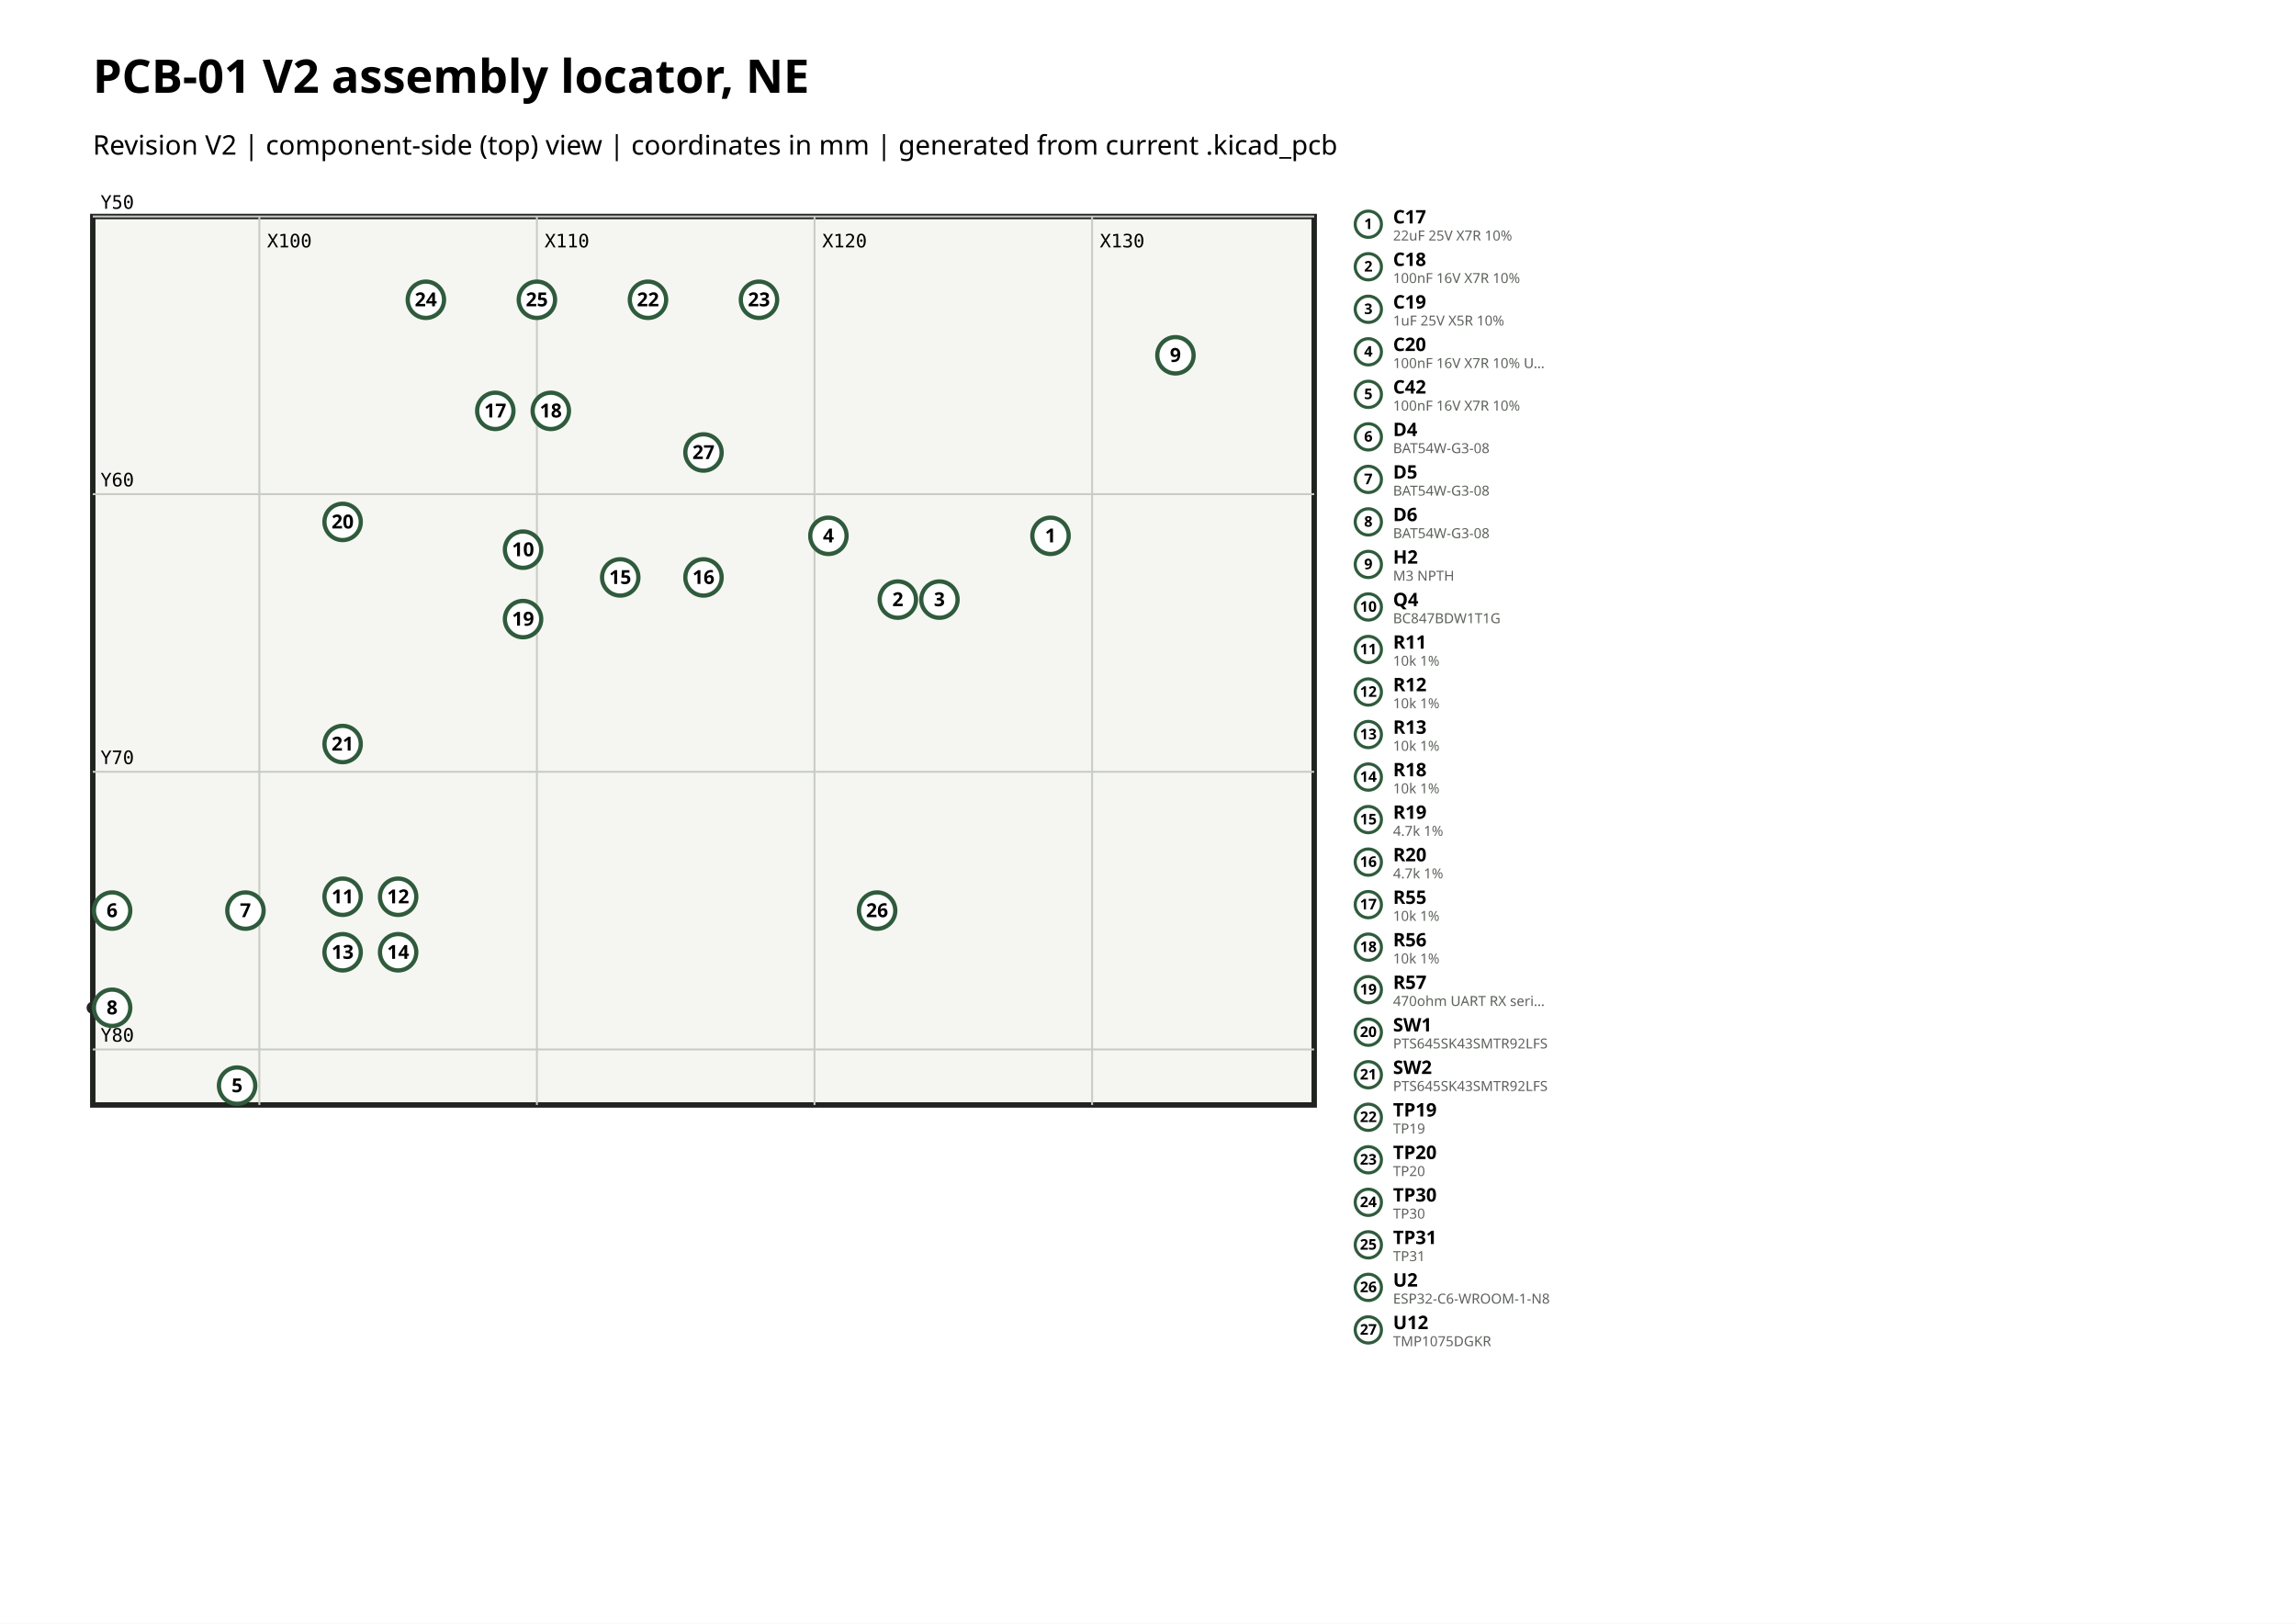
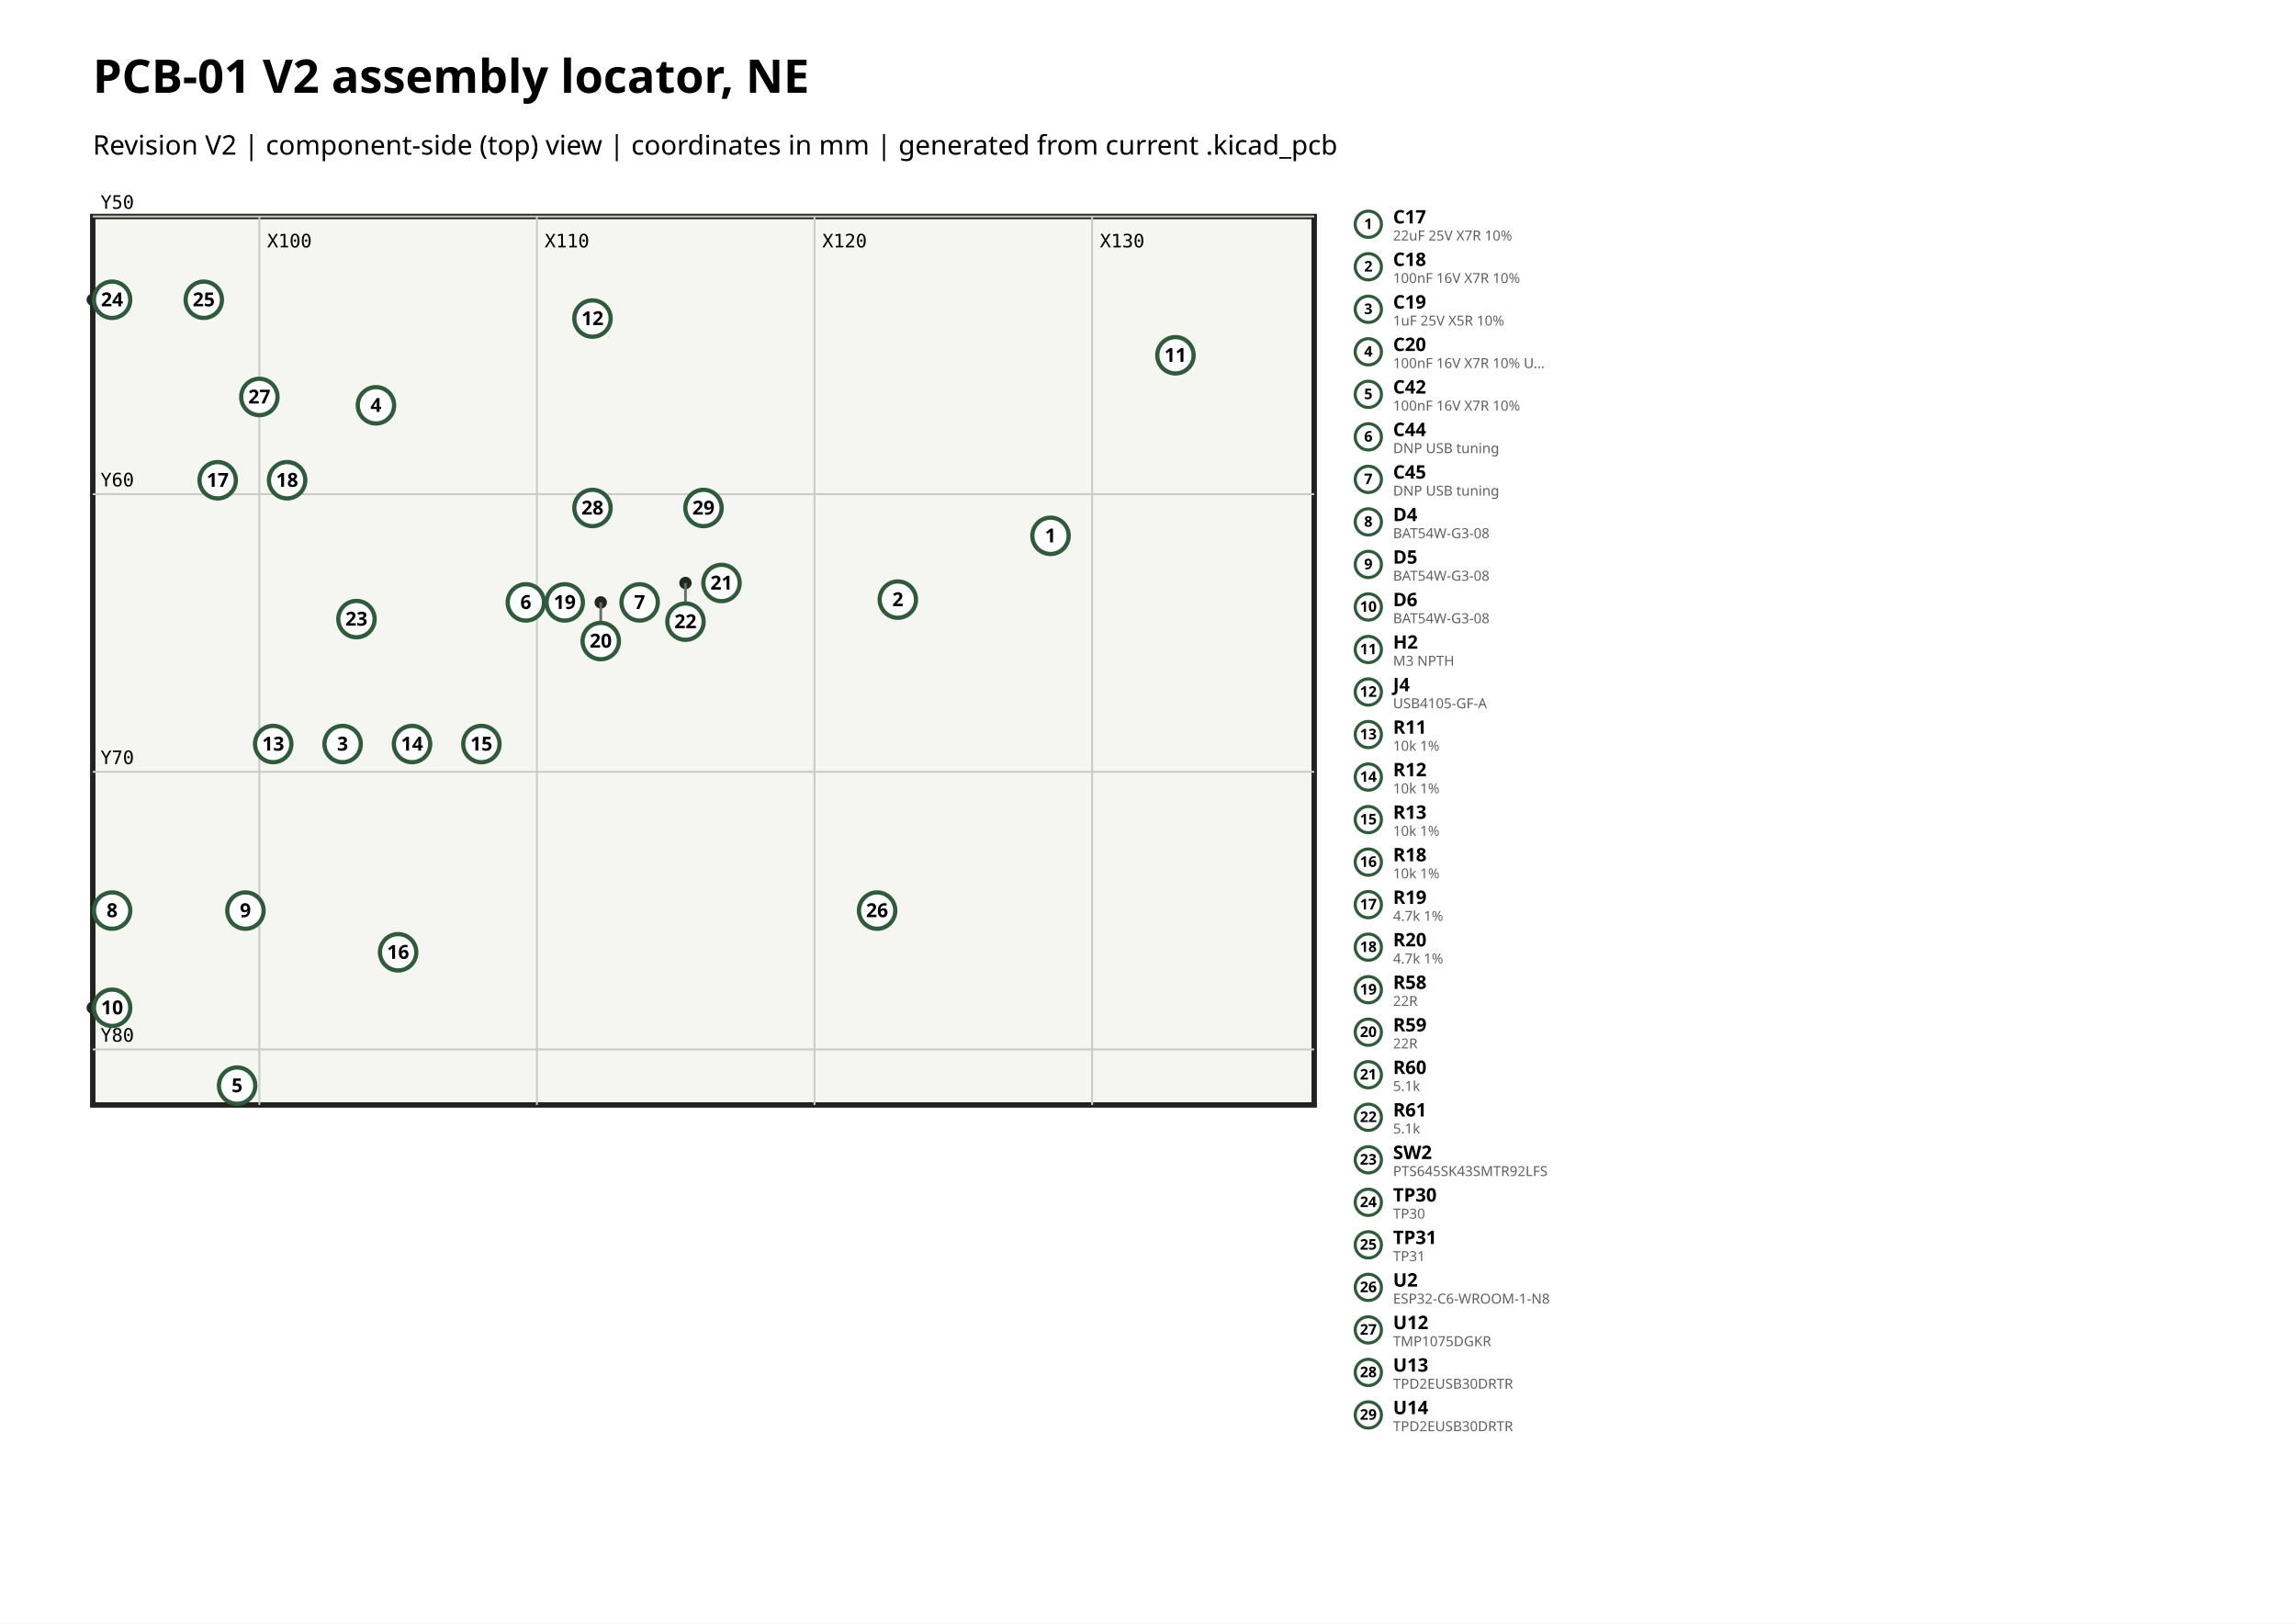
<svg xmlns="http://www.w3.org/2000/svg" width="297.0mm" height="210.0mm" viewBox="0 0 297.0 210.0">
  <rect width="297" height="210" fill="white" />
  <text x="12" y="12" font-family="sans-serif" font-size="6" font-weight="700">PCB-01 V2 assembly locator, NE</text>
  <text x="12" y="20" font-family="sans-serif" font-size="3.5">Revision V2 | component-side (top) view | coordinates in mm | generated from current .kicad_pcb</text>
  <rect x="12.0" y="28.0" width="158.0" height="114.909" fill="#f5f6f2" stroke="#20231f" stroke-width="0.7" />
  <line x1="33.55" y1="28.0" x2="33.55" y2="142.91" stroke="#c9ccc5" stroke-width="0.25" />
  <text x="34.55" y="32.00" font-family="monospace" font-size="2.4">X100</text>
  <line x1="69.45" y1="28.0" x2="69.45" y2="142.91" stroke="#c9ccc5" stroke-width="0.25" />
  <text x="70.45" y="32.00" font-family="monospace" font-size="2.4">X110</text>
  <line x1="105.36" y1="28.0" x2="105.36" y2="142.91" stroke="#c9ccc5" stroke-width="0.25" />
  <text x="106.36" y="32.00" font-family="monospace" font-size="2.4">X120</text>
  <line x1="141.27" y1="28.0" x2="141.27" y2="142.91" stroke="#c9ccc5" stroke-width="0.25" />
  <text x="142.27" y="32.00" font-family="monospace" font-size="2.4">X130</text>
  <line x1="12.0" y1="28.00" x2="170.00" y2="28.00" stroke="#c9ccc5" stroke-width="0.25" />
  <text x="13.00" y="27.00" font-family="monospace" font-size="2.4">Y50</text>
  <line x1="12.0" y1="63.91" x2="170.00" y2="63.91" stroke="#c9ccc5" stroke-width="0.25" />
  <text x="13.00" y="62.91" font-family="monospace" font-size="2.4">Y60</text>
  <line x1="12.0" y1="99.82" x2="170.00" y2="99.82" stroke="#c9ccc5" stroke-width="0.25" />
  <text x="13.00" y="98.82" font-family="monospace" font-size="2.4">Y70</text>
  <line x1="12.0" y1="135.73" x2="170.00" y2="135.73" stroke="#c9ccc5" stroke-width="0.25" />
  <text x="13.00" y="134.73" font-family="monospace" font-size="2.4">Y80</text>
  <circle cx="135.89" cy="69.30" r="0.8" fill="#232722" />
  <circle cx="135.89" cy="69.30" r="2.35" fill="white" stroke="#2f5b3c" stroke-width="0.55" />
  <text x="135.89" y="70.15" text-anchor="middle" font-family="sans-serif" font-size="2.5" font-weight="700">1</text>
  <circle cx="116.14" cy="77.55" r="0.8" fill="#232722" />
  <circle cx="116.14" cy="77.55" r="2.35" fill="white" stroke="#2f5b3c" stroke-width="0.55" />
  <text x="116.14" y="78.40" text-anchor="middle" font-family="sans-serif" font-size="2.5" font-weight="700">2</text>
-   <circle cx="121.52" cy="77.55" r="0.8" fill="#232722" />
-   <circle cx="121.52" cy="77.55" r="2.35" fill="white" stroke="#2f5b3c" stroke-width="0.55" />
-   <text x="121.52" y="78.40" text-anchor="middle" font-family="sans-serif" font-size="2.5" font-weight="700">3</text>
-   <circle cx="107.16" cy="69.30" r="0.8" fill="#232722" />
-   <circle cx="107.16" cy="69.30" r="2.35" fill="white" stroke="#2f5b3c" stroke-width="0.55" />
-   <text x="107.16" y="70.15" text-anchor="middle" font-family="sans-serif" font-size="2.5" font-weight="700">4</text>
+   <circle cx="44.32" cy="96.23" r="0.8" fill="#232722" />
+   <circle cx="44.32" cy="96.23" r="2.35" fill="white" stroke="#2f5b3c" stroke-width="0.55" />
+   <text x="44.32" y="97.08" text-anchor="middle" font-family="sans-serif" font-size="2.5" font-weight="700">3</text>
+   <circle cx="48.63" cy="52.42" r="0.8" fill="#232722" />
+   <circle cx="48.63" cy="52.42" r="2.35" fill="white" stroke="#2f5b3c" stroke-width="0.55" />
+   <text x="48.63" y="53.27" text-anchor="middle" font-family="sans-serif" font-size="2.5" font-weight="700">4</text>
  <circle cx="30.67" cy="141.11" r="0.8" fill="#232722" />
  <line x1="30.67" y1="141.11" x2="30.67" y2="140.41" stroke="#657064" stroke-width="0.35" />
  <circle cx="30.67" cy="140.41" r="2.35" fill="white" stroke="#2f5b3c" stroke-width="0.55" />
  <text x="30.67" y="141.26" text-anchor="middle" font-family="sans-serif" font-size="2.5" font-weight="700">5</text>
+   <circle cx="68.02" cy="77.91" r="0.8" fill="#232722" />
+   <circle cx="68.02" cy="77.91" r="2.35" fill="white" stroke="#2f5b3c" stroke-width="0.55" />
+   <text x="68.02" y="78.76" text-anchor="middle" font-family="sans-serif" font-size="2.5" font-weight="700">6</text>
+   <circle cx="82.74" cy="77.91" r="0.8" fill="#232722" />
+   <circle cx="82.74" cy="77.91" r="2.35" fill="white" stroke="#2f5b3c" stroke-width="0.55" />
+   <text x="82.74" y="78.76" text-anchor="middle" font-family="sans-serif" font-size="2.5" font-weight="700">7</text>
  <circle cx="13.80" cy="117.77" r="0.8" fill="#232722" />
  <line x1="13.80" y1="117.77" x2="14.50" y2="117.77" stroke="#657064" stroke-width="0.35" />
  <circle cx="14.50" cy="117.77" r="2.35" fill="white" stroke="#2f5b3c" stroke-width="0.55" />
-   <text x="14.50" y="118.62" text-anchor="middle" font-family="sans-serif" font-size="2.5" font-weight="700">6</text>
+   <text x="14.50" y="118.62" text-anchor="middle" font-family="sans-serif" font-size="2.5" font-weight="700">8</text>
  <circle cx="31.75" cy="117.77" r="0.8" fill="#232722" />
  <circle cx="31.75" cy="117.77" r="2.35" fill="white" stroke="#2f5b3c" stroke-width="0.55" />
-   <text x="31.75" y="118.62" text-anchor="middle" font-family="sans-serif" font-size="2.5" font-weight="700">7</text>
+   <text x="31.75" y="118.62" text-anchor="middle" font-family="sans-serif" font-size="2.5" font-weight="700">9</text>
  <circle cx="12.00" cy="130.34" r="0.8" fill="#232722" />
  <line x1="12.00" y1="130.34" x2="14.50" y2="130.34" stroke="#657064" stroke-width="0.35" />
  <circle cx="14.50" cy="130.34" r="2.35" fill="white" stroke="#2f5b3c" stroke-width="0.55" />
-   <text x="14.50" y="131.19" text-anchor="middle" font-family="sans-serif" font-size="2.5" font-weight="700">8</text>
+   <text x="14.50" y="131.19" text-anchor="middle" font-family="sans-serif" font-size="2.5" font-weight="700">10</text>
  <circle cx="152.05" cy="45.95" r="0.8" fill="#232722" />
  <circle cx="152.05" cy="45.95" r="2.35" fill="white" stroke="#2f5b3c" stroke-width="0.55" />
-   <text x="152.05" y="46.80" text-anchor="middle" font-family="sans-serif" font-size="2.5" font-weight="700">9</text>
-   <circle cx="67.66" cy="71.09" r="0.8" fill="#232722" />
-   <circle cx="67.66" cy="71.09" r="2.35" fill="white" stroke="#2f5b3c" stroke-width="0.55" />
-   <text x="67.66" y="71.94" text-anchor="middle" font-family="sans-serif" font-size="2.5" font-weight="700">10</text>
-   <circle cx="44.32" cy="115.98" r="0.8" fill="#232722" />
-   <circle cx="44.32" cy="115.98" r="2.35" fill="white" stroke="#2f5b3c" stroke-width="0.55" />
-   <text x="44.32" y="116.83" text-anchor="middle" font-family="sans-serif" font-size="2.5" font-weight="700">11</text>
-   <circle cx="51.50" cy="115.98" r="0.8" fill="#232722" />
-   <circle cx="51.50" cy="115.98" r="2.35" fill="white" stroke="#2f5b3c" stroke-width="0.55" />
-   <text x="51.50" y="116.83" text-anchor="middle" font-family="sans-serif" font-size="2.5" font-weight="700">12</text>
-   <circle cx="44.32" cy="123.16" r="0.8" fill="#232722" />
-   <circle cx="44.32" cy="123.16" r="2.35" fill="white" stroke="#2f5b3c" stroke-width="0.55" />
-   <text x="44.32" y="124.01" text-anchor="middle" font-family="sans-serif" font-size="2.5" font-weight="700">13</text>
+   <text x="152.05" y="46.80" text-anchor="middle" font-family="sans-serif" font-size="2.5" font-weight="700">11</text>
+   <circle cx="76.64" cy="41.20" r="0.8" fill="#232722" />
+   <circle cx="76.64" cy="41.20" r="2.35" fill="white" stroke="#2f5b3c" stroke-width="0.55" />
+   <text x="76.64" y="42.05" text-anchor="middle" font-family="sans-serif" font-size="2.5" font-weight="700">12</text>
+   <circle cx="35.34" cy="96.23" r="0.8" fill="#232722" />
+   <circle cx="35.34" cy="96.23" r="2.35" fill="white" stroke="#2f5b3c" stroke-width="0.55" />
+   <text x="35.34" y="97.08" text-anchor="middle" font-family="sans-serif" font-size="2.5" font-weight="700">13</text>
+   <circle cx="53.30" cy="96.23" r="0.8" fill="#232722" />
+   <circle cx="53.30" cy="96.23" r="2.35" fill="white" stroke="#2f5b3c" stroke-width="0.55" />
+   <text x="53.30" y="97.08" text-anchor="middle" font-family="sans-serif" font-size="2.5" font-weight="700">14</text>
+   <circle cx="62.27" cy="96.23" r="0.8" fill="#232722" />
+   <circle cx="62.27" cy="96.23" r="2.35" fill="white" stroke="#2f5b3c" stroke-width="0.55" />
+   <text x="62.27" y="97.08" text-anchor="middle" font-family="sans-serif" font-size="2.5" font-weight="700">15</text>
  <circle cx="51.50" cy="123.16" r="0.8" fill="#232722" />
  <circle cx="51.50" cy="123.16" r="2.35" fill="white" stroke="#2f5b3c" stroke-width="0.55" />
-   <text x="51.50" y="124.01" text-anchor="middle" font-family="sans-serif" font-size="2.5" font-weight="700">14</text>
-   <circle cx="80.23" cy="74.68" r="0.8" fill="#232722" />
-   <circle cx="80.23" cy="74.68" r="2.35" fill="white" stroke="#2f5b3c" stroke-width="0.55" />
-   <text x="80.23" y="75.53" text-anchor="middle" font-family="sans-serif" font-size="2.5" font-weight="700">15</text>
-   <circle cx="91.00" cy="74.68" r="0.8" fill="#232722" />
-   <circle cx="91.00" cy="74.68" r="2.35" fill="white" stroke="#2f5b3c" stroke-width="0.55" />
-   <text x="91.00" y="75.53" text-anchor="middle" font-family="sans-serif" font-size="2.5" font-weight="700">16</text>
-   <circle cx="64.07" cy="53.14" r="0.8" fill="#232722" />
-   <circle cx="64.07" cy="53.14" r="2.35" fill="white" stroke="#2f5b3c" stroke-width="0.55" />
-   <text x="64.07" y="53.99" text-anchor="middle" font-family="sans-serif" font-size="2.5" font-weight="700">17</text>
-   <circle cx="71.25" cy="53.14" r="0.8" fill="#232722" />
-   <circle cx="71.25" cy="53.14" r="2.35" fill="white" stroke="#2f5b3c" stroke-width="0.55" />
-   <text x="71.25" y="53.99" text-anchor="middle" font-family="sans-serif" font-size="2.5" font-weight="700">18</text>
-   <circle cx="67.66" cy="80.07" r="0.8" fill="#232722" />
-   <circle cx="67.66" cy="80.07" r="2.35" fill="white" stroke="#2f5b3c" stroke-width="0.55" />
-   <text x="67.66" y="80.92" text-anchor="middle" font-family="sans-serif" font-size="2.5" font-weight="700">19</text>
-   <circle cx="44.32" cy="67.50" r="0.8" fill="#232722" />
-   <circle cx="44.32" cy="67.50" r="2.35" fill="white" stroke="#2f5b3c" stroke-width="0.55" />
-   <text x="44.32" y="68.35" text-anchor="middle" font-family="sans-serif" font-size="2.5" font-weight="700">20</text>
-   <circle cx="44.32" cy="96.23" r="0.8" fill="#232722" />
-   <circle cx="44.32" cy="96.23" r="2.35" fill="white" stroke="#2f5b3c" stroke-width="0.55" />
-   <text x="44.32" y="97.08" text-anchor="middle" font-family="sans-serif" font-size="2.5" font-weight="700">21</text>
-   <circle cx="83.82" cy="38.77" r="0.8" fill="#232722" />
-   <circle cx="83.82" cy="38.77" r="2.35" fill="white" stroke="#2f5b3c" stroke-width="0.55" />
-   <text x="83.82" y="39.62" text-anchor="middle" font-family="sans-serif" font-size="2.5" font-weight="700">22</text>
-   <circle cx="98.18" cy="38.77" r="0.8" fill="#232722" />
-   <circle cx="98.18" cy="38.77" r="2.35" fill="white" stroke="#2f5b3c" stroke-width="0.55" />
-   <text x="98.18" y="39.62" text-anchor="middle" font-family="sans-serif" font-size="2.5" font-weight="700">23</text>
-   <circle cx="55.09" cy="38.77" r="0.8" fill="#232722" />
-   <circle cx="55.09" cy="38.77" r="2.35" fill="white" stroke="#2f5b3c" stroke-width="0.55" />
-   <text x="55.09" y="39.62" text-anchor="middle" font-family="sans-serif" font-size="2.5" font-weight="700">24</text>
-   <circle cx="69.45" cy="38.77" r="0.8" fill="#232722" />
-   <circle cx="69.45" cy="38.77" r="2.35" fill="white" stroke="#2f5b3c" stroke-width="0.55" />
-   <text x="69.45" y="39.62" text-anchor="middle" font-family="sans-serif" font-size="2.5" font-weight="700">25</text>
+   <text x="51.50" y="124.01" text-anchor="middle" font-family="sans-serif" font-size="2.5" font-weight="700">16</text>
+   <circle cx="28.16" cy="62.11" r="0.8" fill="#232722" />
+   <circle cx="28.16" cy="62.11" r="2.35" fill="white" stroke="#2f5b3c" stroke-width="0.55" />
+   <text x="28.16" y="62.96" text-anchor="middle" font-family="sans-serif" font-size="2.5" font-weight="700">17</text>
+   <circle cx="37.14" cy="62.11" r="0.8" fill="#232722" />
+   <circle cx="37.14" cy="62.11" r="2.35" fill="white" stroke="#2f5b3c" stroke-width="0.55" />
+   <text x="37.14" y="62.96" text-anchor="middle" font-family="sans-serif" font-size="2.5" font-weight="700">18</text>
+   <circle cx="73.05" cy="77.91" r="0.8" fill="#232722" />
+   <circle cx="73.05" cy="77.91" r="2.35" fill="white" stroke="#2f5b3c" stroke-width="0.55" />
+   <text x="73.05" y="78.76" text-anchor="middle" font-family="sans-serif" font-size="2.5" font-weight="700">19</text>
+   <circle cx="77.71" cy="77.91" r="0.8" fill="#232722" />
+   <line x1="77.71" y1="77.91" x2="77.71" y2="82.91" stroke="#657064" stroke-width="0.35" />
+   <circle cx="77.71" cy="82.91" r="2.35" fill="white" stroke="#2f5b3c" stroke-width="0.55" />
+   <text x="77.71" y="83.76" text-anchor="middle" font-family="sans-serif" font-size="2.5" font-weight="700">20</text>
+   <circle cx="93.33" cy="75.40" r="0.8" fill="#232722" />
+   <circle cx="93.33" cy="75.40" r="2.35" fill="white" stroke="#2f5b3c" stroke-width="0.55" />
+   <text x="93.33" y="76.25" text-anchor="middle" font-family="sans-serif" font-size="2.5" font-weight="700">21</text>
+   <circle cx="88.67" cy="75.40" r="0.8" fill="#232722" />
+   <line x1="88.67" y1="75.40" x2="88.67" y2="80.40" stroke="#657064" stroke-width="0.35" />
+   <circle cx="88.67" cy="80.40" r="2.35" fill="white" stroke="#2f5b3c" stroke-width="0.55" />
+   <text x="88.67" y="81.25" text-anchor="middle" font-family="sans-serif" font-size="2.5" font-weight="700">22</text>
+   <circle cx="46.11" cy="80.07" r="0.8" fill="#232722" />
+   <circle cx="46.11" cy="80.07" r="2.35" fill="white" stroke="#2f5b3c" stroke-width="0.55" />
+   <text x="46.11" y="80.92" text-anchor="middle" font-family="sans-serif" font-size="2.5" font-weight="700">23</text>
+   <circle cx="12.00" cy="38.77" r="0.8" fill="#232722" />
+   <line x1="12.00" y1="38.77" x2="14.50" y2="38.77" stroke="#657064" stroke-width="0.35" />
+   <circle cx="14.50" cy="38.77" r="2.35" fill="white" stroke="#2f5b3c" stroke-width="0.55" />
+   <text x="14.50" y="39.62" text-anchor="middle" font-family="sans-serif" font-size="2.5" font-weight="700">24</text>
+   <circle cx="26.36" cy="38.77" r="0.8" fill="#232722" />
+   <circle cx="26.36" cy="38.77" r="2.35" fill="white" stroke="#2f5b3c" stroke-width="0.55" />
+   <text x="26.36" y="39.62" text-anchor="middle" font-family="sans-serif" font-size="2.5" font-weight="700">25</text>
  <circle cx="113.46" cy="117.77" r="0.8" fill="#232722" />
  <circle cx="113.46" cy="117.77" r="2.35" fill="white" stroke="#2f5b3c" stroke-width="0.55" />
  <text x="113.46" y="118.62" text-anchor="middle" font-family="sans-serif" font-size="2.5" font-weight="700">26</text>
-   <circle cx="91.00" cy="58.52" r="0.8" fill="#232722" />
-   <circle cx="91.00" cy="58.52" r="2.35" fill="white" stroke="#2f5b3c" stroke-width="0.55" />
-   <text x="91.00" y="59.37" text-anchor="middle" font-family="sans-serif" font-size="2.5" font-weight="700">27</text>
+   <circle cx="33.55" cy="51.34" r="0.8" fill="#232722" />
+   <circle cx="33.55" cy="51.34" r="2.35" fill="white" stroke="#2f5b3c" stroke-width="0.55" />
+   <text x="33.55" y="52.19" text-anchor="middle" font-family="sans-serif" font-size="2.5" font-weight="700">27</text>
+   <circle cx="76.64" cy="65.70" r="0.8" fill="#232722" />
+   <circle cx="76.64" cy="65.70" r="2.35" fill="white" stroke="#2f5b3c" stroke-width="0.55" />
+   <text x="76.64" y="66.55" text-anchor="middle" font-family="sans-serif" font-size="2.5" font-weight="700">28</text>
+   <circle cx="91.00" cy="65.70" r="0.8" fill="#232722" />
+   <circle cx="91.00" cy="65.70" r="2.35" fill="white" stroke="#2f5b3c" stroke-width="0.55" />
+   <text x="91.00" y="66.55" text-anchor="middle" font-family="sans-serif" font-size="2.5" font-weight="700">29</text>
  <circle cx="177.0" cy="29.0" r="1.7" fill="white" stroke="#2f5b3c" stroke-width="0.4" />
  <text x="177.0" y="29.62" text-anchor="middle" font-family="sans-serif" font-size="1.9" font-weight="700">1</text>
  <text x="180.2" y="28.9" font-family="sans-serif" font-size="2.4" font-weight="700">C17</text>
  <text x="180.2" y="31.1" font-family="sans-serif" font-size="1.8" fill="#5d625c">22uF 25V X7R 10%</text>
  <circle cx="177.0" cy="34.5" r="1.7" fill="white" stroke="#2f5b3c" stroke-width="0.4" />
  <text x="177.0" y="35.12" text-anchor="middle" font-family="sans-serif" font-size="1.9" font-weight="700">2</text>
  <text x="180.2" y="34.4" font-family="sans-serif" font-size="2.4" font-weight="700">C18</text>
  <text x="180.2" y="36.6" font-family="sans-serif" font-size="1.8" fill="#5d625c">100nF 16V X7R 10%</text>
  <circle cx="177.0" cy="40.0" r="1.7" fill="white" stroke="#2f5b3c" stroke-width="0.4" />
  <text x="177.0" y="40.62" text-anchor="middle" font-family="sans-serif" font-size="1.9" font-weight="700">3</text>
  <text x="180.2" y="39.9" font-family="sans-serif" font-size="2.4" font-weight="700">C19</text>
  <text x="180.2" y="42.1" font-family="sans-serif" font-size="1.8" fill="#5d625c">1uF 25V X5R 10%</text>
  <circle cx="177.0" cy="45.5" r="1.7" fill="white" stroke="#2f5b3c" stroke-width="0.4" />
  <text x="177.0" y="46.12" text-anchor="middle" font-family="sans-serif" font-size="1.9" font-weight="700">4</text>
  <text x="180.2" y="45.4" font-family="sans-serif" font-size="2.4" font-weight="700">C20</text>
  <text x="180.2" y="47.6" font-family="sans-serif" font-size="1.8" fill="#5d625c">100nF 16V X7R 10% U…</text>
  <circle cx="177.0" cy="51.0" r="1.7" fill="white" stroke="#2f5b3c" stroke-width="0.4" />
  <text x="177.0" y="51.62" text-anchor="middle" font-family="sans-serif" font-size="1.9" font-weight="700">5</text>
  <text x="180.2" y="50.9" font-family="sans-serif" font-size="2.4" font-weight="700">C42</text>
  <text x="180.2" y="53.1" font-family="sans-serif" font-size="1.8" fill="#5d625c">100nF 16V X7R 10%</text>
  <circle cx="177.0" cy="56.5" r="1.7" fill="white" stroke="#2f5b3c" stroke-width="0.4" />
  <text x="177.0" y="57.12" text-anchor="middle" font-family="sans-serif" font-size="1.9" font-weight="700">6</text>
-   <text x="180.2" y="56.4" font-family="sans-serif" font-size="2.4" font-weight="700">D4</text>
-   <text x="180.2" y="58.6" font-family="sans-serif" font-size="1.8" fill="#5d625c">BAT54W-G3-08</text>
+   <text x="180.2" y="56.4" font-family="sans-serif" font-size="2.4" font-weight="700">C44</text>
+   <text x="180.2" y="58.6" font-family="sans-serif" font-size="1.8" fill="#5d625c">DNP USB tuning</text>
  <circle cx="177.0" cy="62.0" r="1.7" fill="white" stroke="#2f5b3c" stroke-width="0.4" />
  <text x="177.0" y="62.62" text-anchor="middle" font-family="sans-serif" font-size="1.9" font-weight="700">7</text>
-   <text x="180.2" y="61.9" font-family="sans-serif" font-size="2.4" font-weight="700">D5</text>
-   <text x="180.2" y="64.1" font-family="sans-serif" font-size="1.8" fill="#5d625c">BAT54W-G3-08</text>
+   <text x="180.2" y="61.9" font-family="sans-serif" font-size="2.4" font-weight="700">C45</text>
+   <text x="180.2" y="64.1" font-family="sans-serif" font-size="1.8" fill="#5d625c">DNP USB tuning</text>
  <circle cx="177.0" cy="67.5" r="1.7" fill="white" stroke="#2f5b3c" stroke-width="0.4" />
  <text x="177.0" y="68.12" text-anchor="middle" font-family="sans-serif" font-size="1.9" font-weight="700">8</text>
-   <text x="180.2" y="67.4" font-family="sans-serif" font-size="2.4" font-weight="700">D6</text>
+   <text x="180.2" y="67.4" font-family="sans-serif" font-size="2.4" font-weight="700">D4</text>
  <text x="180.2" y="69.6" font-family="sans-serif" font-size="1.8" fill="#5d625c">BAT54W-G3-08</text>
  <circle cx="177.0" cy="73.0" r="1.7" fill="white" stroke="#2f5b3c" stroke-width="0.4" />
  <text x="177.0" y="73.62" text-anchor="middle" font-family="sans-serif" font-size="1.9" font-weight="700">9</text>
-   <text x="180.2" y="72.9" font-family="sans-serif" font-size="2.4" font-weight="700">H2</text>
-   <text x="180.2" y="75.1" font-family="sans-serif" font-size="1.8" fill="#5d625c">M3 NPTH</text>
+   <text x="180.2" y="72.9" font-family="sans-serif" font-size="2.4" font-weight="700">D5</text>
+   <text x="180.2" y="75.1" font-family="sans-serif" font-size="1.8" fill="#5d625c">BAT54W-G3-08</text>
  <circle cx="177.0" cy="78.5" r="1.7" fill="white" stroke="#2f5b3c" stroke-width="0.4" />
  <text x="177.0" y="79.12" text-anchor="middle" font-family="sans-serif" font-size="1.9" font-weight="700">10</text>
-   <text x="180.2" y="78.4" font-family="sans-serif" font-size="2.4" font-weight="700">Q4</text>
-   <text x="180.2" y="80.6" font-family="sans-serif" font-size="1.8" fill="#5d625c">BC847BDW1T1G</text>
+   <text x="180.2" y="78.4" font-family="sans-serif" font-size="2.4" font-weight="700">D6</text>
+   <text x="180.2" y="80.6" font-family="sans-serif" font-size="1.8" fill="#5d625c">BAT54W-G3-08</text>
  <circle cx="177.0" cy="84.0" r="1.7" fill="white" stroke="#2f5b3c" stroke-width="0.4" />
  <text x="177.0" y="84.62" text-anchor="middle" font-family="sans-serif" font-size="1.9" font-weight="700">11</text>
-   <text x="180.2" y="83.9" font-family="sans-serif" font-size="2.4" font-weight="700">R11</text>
-   <text x="180.2" y="86.1" font-family="sans-serif" font-size="1.8" fill="#5d625c">10k 1%</text>
+   <text x="180.2" y="83.9" font-family="sans-serif" font-size="2.4" font-weight="700">H2</text>
+   <text x="180.2" y="86.1" font-family="sans-serif" font-size="1.8" fill="#5d625c">M3 NPTH</text>
  <circle cx="177.0" cy="89.5" r="1.7" fill="white" stroke="#2f5b3c" stroke-width="0.4" />
  <text x="177.0" y="90.12" text-anchor="middle" font-family="sans-serif" font-size="1.9" font-weight="700">12</text>
-   <text x="180.2" y="89.4" font-family="sans-serif" font-size="2.4" font-weight="700">R12</text>
-   <text x="180.2" y="91.6" font-family="sans-serif" font-size="1.8" fill="#5d625c">10k 1%</text>
+   <text x="180.2" y="89.4" font-family="sans-serif" font-size="2.4" font-weight="700">J4</text>
+   <text x="180.2" y="91.6" font-family="sans-serif" font-size="1.8" fill="#5d625c">USB4105-GF-A</text>
  <circle cx="177.0" cy="95.0" r="1.7" fill="white" stroke="#2f5b3c" stroke-width="0.4" />
  <text x="177.0" y="95.62" text-anchor="middle" font-family="sans-serif" font-size="1.9" font-weight="700">13</text>
-   <text x="180.2" y="94.9" font-family="sans-serif" font-size="2.4" font-weight="700">R13</text>
+   <text x="180.2" y="94.9" font-family="sans-serif" font-size="2.4" font-weight="700">R11</text>
  <text x="180.2" y="97.1" font-family="sans-serif" font-size="1.8" fill="#5d625c">10k 1%</text>
  <circle cx="177.0" cy="100.5" r="1.7" fill="white" stroke="#2f5b3c" stroke-width="0.4" />
  <text x="177.0" y="101.12" text-anchor="middle" font-family="sans-serif" font-size="1.9" font-weight="700">14</text>
-   <text x="180.2" y="100.4" font-family="sans-serif" font-size="2.4" font-weight="700">R18</text>
+   <text x="180.2" y="100.4" font-family="sans-serif" font-size="2.4" font-weight="700">R12</text>
  <text x="180.2" y="102.6" font-family="sans-serif" font-size="1.8" fill="#5d625c">10k 1%</text>
  <circle cx="177.0" cy="106.0" r="1.7" fill="white" stroke="#2f5b3c" stroke-width="0.4" />
  <text x="177.0" y="106.62" text-anchor="middle" font-family="sans-serif" font-size="1.9" font-weight="700">15</text>
-   <text x="180.2" y="105.9" font-family="sans-serif" font-size="2.4" font-weight="700">R19</text>
-   <text x="180.2" y="108.1" font-family="sans-serif" font-size="1.8" fill="#5d625c">4.7k 1%</text>
+   <text x="180.2" y="105.9" font-family="sans-serif" font-size="2.4" font-weight="700">R13</text>
+   <text x="180.2" y="108.1" font-family="sans-serif" font-size="1.8" fill="#5d625c">10k 1%</text>
  <circle cx="177.0" cy="111.5" r="1.7" fill="white" stroke="#2f5b3c" stroke-width="0.4" />
  <text x="177.0" y="112.12" text-anchor="middle" font-family="sans-serif" font-size="1.9" font-weight="700">16</text>
-   <text x="180.2" y="111.4" font-family="sans-serif" font-size="2.4" font-weight="700">R20</text>
-   <text x="180.2" y="113.6" font-family="sans-serif" font-size="1.8" fill="#5d625c">4.7k 1%</text>
+   <text x="180.2" y="111.4" font-family="sans-serif" font-size="2.4" font-weight="700">R18</text>
+   <text x="180.2" y="113.6" font-family="sans-serif" font-size="1.8" fill="#5d625c">10k 1%</text>
  <circle cx="177.0" cy="117.0" r="1.7" fill="white" stroke="#2f5b3c" stroke-width="0.4" />
  <text x="177.0" y="117.62" text-anchor="middle" font-family="sans-serif" font-size="1.9" font-weight="700">17</text>
-   <text x="180.2" y="116.9" font-family="sans-serif" font-size="2.4" font-weight="700">R55</text>
-   <text x="180.2" y="119.1" font-family="sans-serif" font-size="1.8" fill="#5d625c">10k 1%</text>
+   <text x="180.2" y="116.9" font-family="sans-serif" font-size="2.4" font-weight="700">R19</text>
+   <text x="180.2" y="119.1" font-family="sans-serif" font-size="1.8" fill="#5d625c">4.7k 1%</text>
  <circle cx="177.0" cy="122.5" r="1.7" fill="white" stroke="#2f5b3c" stroke-width="0.4" />
  <text x="177.0" y="123.12" text-anchor="middle" font-family="sans-serif" font-size="1.9" font-weight="700">18</text>
-   <text x="180.2" y="122.4" font-family="sans-serif" font-size="2.4" font-weight="700">R56</text>
-   <text x="180.2" y="124.6" font-family="sans-serif" font-size="1.8" fill="#5d625c">10k 1%</text>
+   <text x="180.2" y="122.4" font-family="sans-serif" font-size="2.4" font-weight="700">R20</text>
+   <text x="180.2" y="124.6" font-family="sans-serif" font-size="1.8" fill="#5d625c">4.7k 1%</text>
  <circle cx="177.0" cy="128.0" r="1.7" fill="white" stroke="#2f5b3c" stroke-width="0.4" />
  <text x="177.0" y="128.62" text-anchor="middle" font-family="sans-serif" font-size="1.9" font-weight="700">19</text>
-   <text x="180.2" y="127.9" font-family="sans-serif" font-size="2.4" font-weight="700">R57</text>
-   <text x="180.2" y="130.1" font-family="sans-serif" font-size="1.8" fill="#5d625c">470ohm UART RX seri…</text>
+   <text x="180.2" y="127.9" font-family="sans-serif" font-size="2.4" font-weight="700">R58</text>
+   <text x="180.2" y="130.1" font-family="sans-serif" font-size="1.8" fill="#5d625c">22R</text>
  <circle cx="177.0" cy="133.5" r="1.7" fill="white" stroke="#2f5b3c" stroke-width="0.4" />
  <text x="177.0" y="134.12" text-anchor="middle" font-family="sans-serif" font-size="1.9" font-weight="700">20</text>
-   <text x="180.2" y="133.4" font-family="sans-serif" font-size="2.4" font-weight="700">SW1</text>
-   <text x="180.2" y="135.6" font-family="sans-serif" font-size="1.8" fill="#5d625c">PTS645SK43SMTR92LFS</text>
+   <text x="180.2" y="133.4" font-family="sans-serif" font-size="2.4" font-weight="700">R59</text>
+   <text x="180.2" y="135.6" font-family="sans-serif" font-size="1.8" fill="#5d625c">22R</text>
  <circle cx="177.0" cy="139.0" r="1.7" fill="white" stroke="#2f5b3c" stroke-width="0.4" />
  <text x="177.0" y="139.62" text-anchor="middle" font-family="sans-serif" font-size="1.9" font-weight="700">21</text>
-   <text x="180.2" y="138.9" font-family="sans-serif" font-size="2.4" font-weight="700">SW2</text>
-   <text x="180.2" y="141.1" font-family="sans-serif" font-size="1.8" fill="#5d625c">PTS645SK43SMTR92LFS</text>
+   <text x="180.2" y="138.9" font-family="sans-serif" font-size="2.4" font-weight="700">R60</text>
+   <text x="180.2" y="141.1" font-family="sans-serif" font-size="1.8" fill="#5d625c">5.1k</text>
  <circle cx="177.0" cy="144.5" r="1.7" fill="white" stroke="#2f5b3c" stroke-width="0.4" />
  <text x="177.0" y="145.12" text-anchor="middle" font-family="sans-serif" font-size="1.9" font-weight="700">22</text>
-   <text x="180.2" y="144.4" font-family="sans-serif" font-size="2.4" font-weight="700">TP19</text>
-   <text x="180.2" y="146.6" font-family="sans-serif" font-size="1.8" fill="#5d625c">TP19</text>
+   <text x="180.2" y="144.4" font-family="sans-serif" font-size="2.4" font-weight="700">R61</text>
+   <text x="180.2" y="146.6" font-family="sans-serif" font-size="1.8" fill="#5d625c">5.1k</text>
  <circle cx="177.0" cy="150.0" r="1.7" fill="white" stroke="#2f5b3c" stroke-width="0.4" />
  <text x="177.0" y="150.62" text-anchor="middle" font-family="sans-serif" font-size="1.9" font-weight="700">23</text>
-   <text x="180.2" y="149.9" font-family="sans-serif" font-size="2.4" font-weight="700">TP20</text>
-   <text x="180.2" y="152.1" font-family="sans-serif" font-size="1.8" fill="#5d625c">TP20</text>
+   <text x="180.2" y="149.9" font-family="sans-serif" font-size="2.4" font-weight="700">SW2</text>
+   <text x="180.2" y="152.1" font-family="sans-serif" font-size="1.8" fill="#5d625c">PTS645SK43SMTR92LFS</text>
  <circle cx="177.0" cy="155.5" r="1.7" fill="white" stroke="#2f5b3c" stroke-width="0.4" />
  <text x="177.0" y="156.12" text-anchor="middle" font-family="sans-serif" font-size="1.9" font-weight="700">24</text>
  <text x="180.2" y="155.4" font-family="sans-serif" font-size="2.4" font-weight="700">TP30</text>
  <text x="180.2" y="157.6" font-family="sans-serif" font-size="1.8" fill="#5d625c">TP30</text>
  <circle cx="177.0" cy="161.0" r="1.7" fill="white" stroke="#2f5b3c" stroke-width="0.4" />
  <text x="177.0" y="161.62" text-anchor="middle" font-family="sans-serif" font-size="1.9" font-weight="700">25</text>
  <text x="180.2" y="160.9" font-family="sans-serif" font-size="2.4" font-weight="700">TP31</text>
  <text x="180.2" y="163.1" font-family="sans-serif" font-size="1.8" fill="#5d625c">TP31</text>
  <circle cx="177.0" cy="166.5" r="1.7" fill="white" stroke="#2f5b3c" stroke-width="0.4" />
  <text x="177.0" y="167.12" text-anchor="middle" font-family="sans-serif" font-size="1.9" font-weight="700">26</text>
  <text x="180.2" y="166.4" font-family="sans-serif" font-size="2.4" font-weight="700">U2</text>
  <text x="180.2" y="168.6" font-family="sans-serif" font-size="1.8" fill="#5d625c">ESP32-C6-WROOM-1-N8</text>
  <circle cx="177.0" cy="172.0" r="1.7" fill="white" stroke="#2f5b3c" stroke-width="0.4" />
  <text x="177.0" y="172.62" text-anchor="middle" font-family="sans-serif" font-size="1.9" font-weight="700">27</text>
  <text x="180.2" y="171.9" font-family="sans-serif" font-size="2.4" font-weight="700">U12</text>
  <text x="180.2" y="174.1" font-family="sans-serif" font-size="1.8" fill="#5d625c">TMP1075DGKR</text>
+   <circle cx="177.0" cy="177.5" r="1.7" fill="white" stroke="#2f5b3c" stroke-width="0.4" />
+   <text x="177.0" y="178.12" text-anchor="middle" font-family="sans-serif" font-size="1.9" font-weight="700">28</text>
+   <text x="180.2" y="177.4" font-family="sans-serif" font-size="2.4" font-weight="700">U13</text>
+   <text x="180.2" y="179.6" font-family="sans-serif" font-size="1.8" fill="#5d625c">TPD2EUSB30DRTR</text>
+   <circle cx="177.0" cy="183.0" r="1.7" fill="white" stroke="#2f5b3c" stroke-width="0.4" />
+   <text x="177.0" y="183.62" text-anchor="middle" font-family="sans-serif" font-size="1.9" font-weight="700">29</text>
+   <text x="180.2" y="182.9" font-family="sans-serif" font-size="2.4" font-weight="700">U14</text>
+   <text x="180.2" y="185.1" font-family="sans-serif" font-size="1.8" fill="#5d625c">TPD2EUSB30DRTR</text>
</svg>
